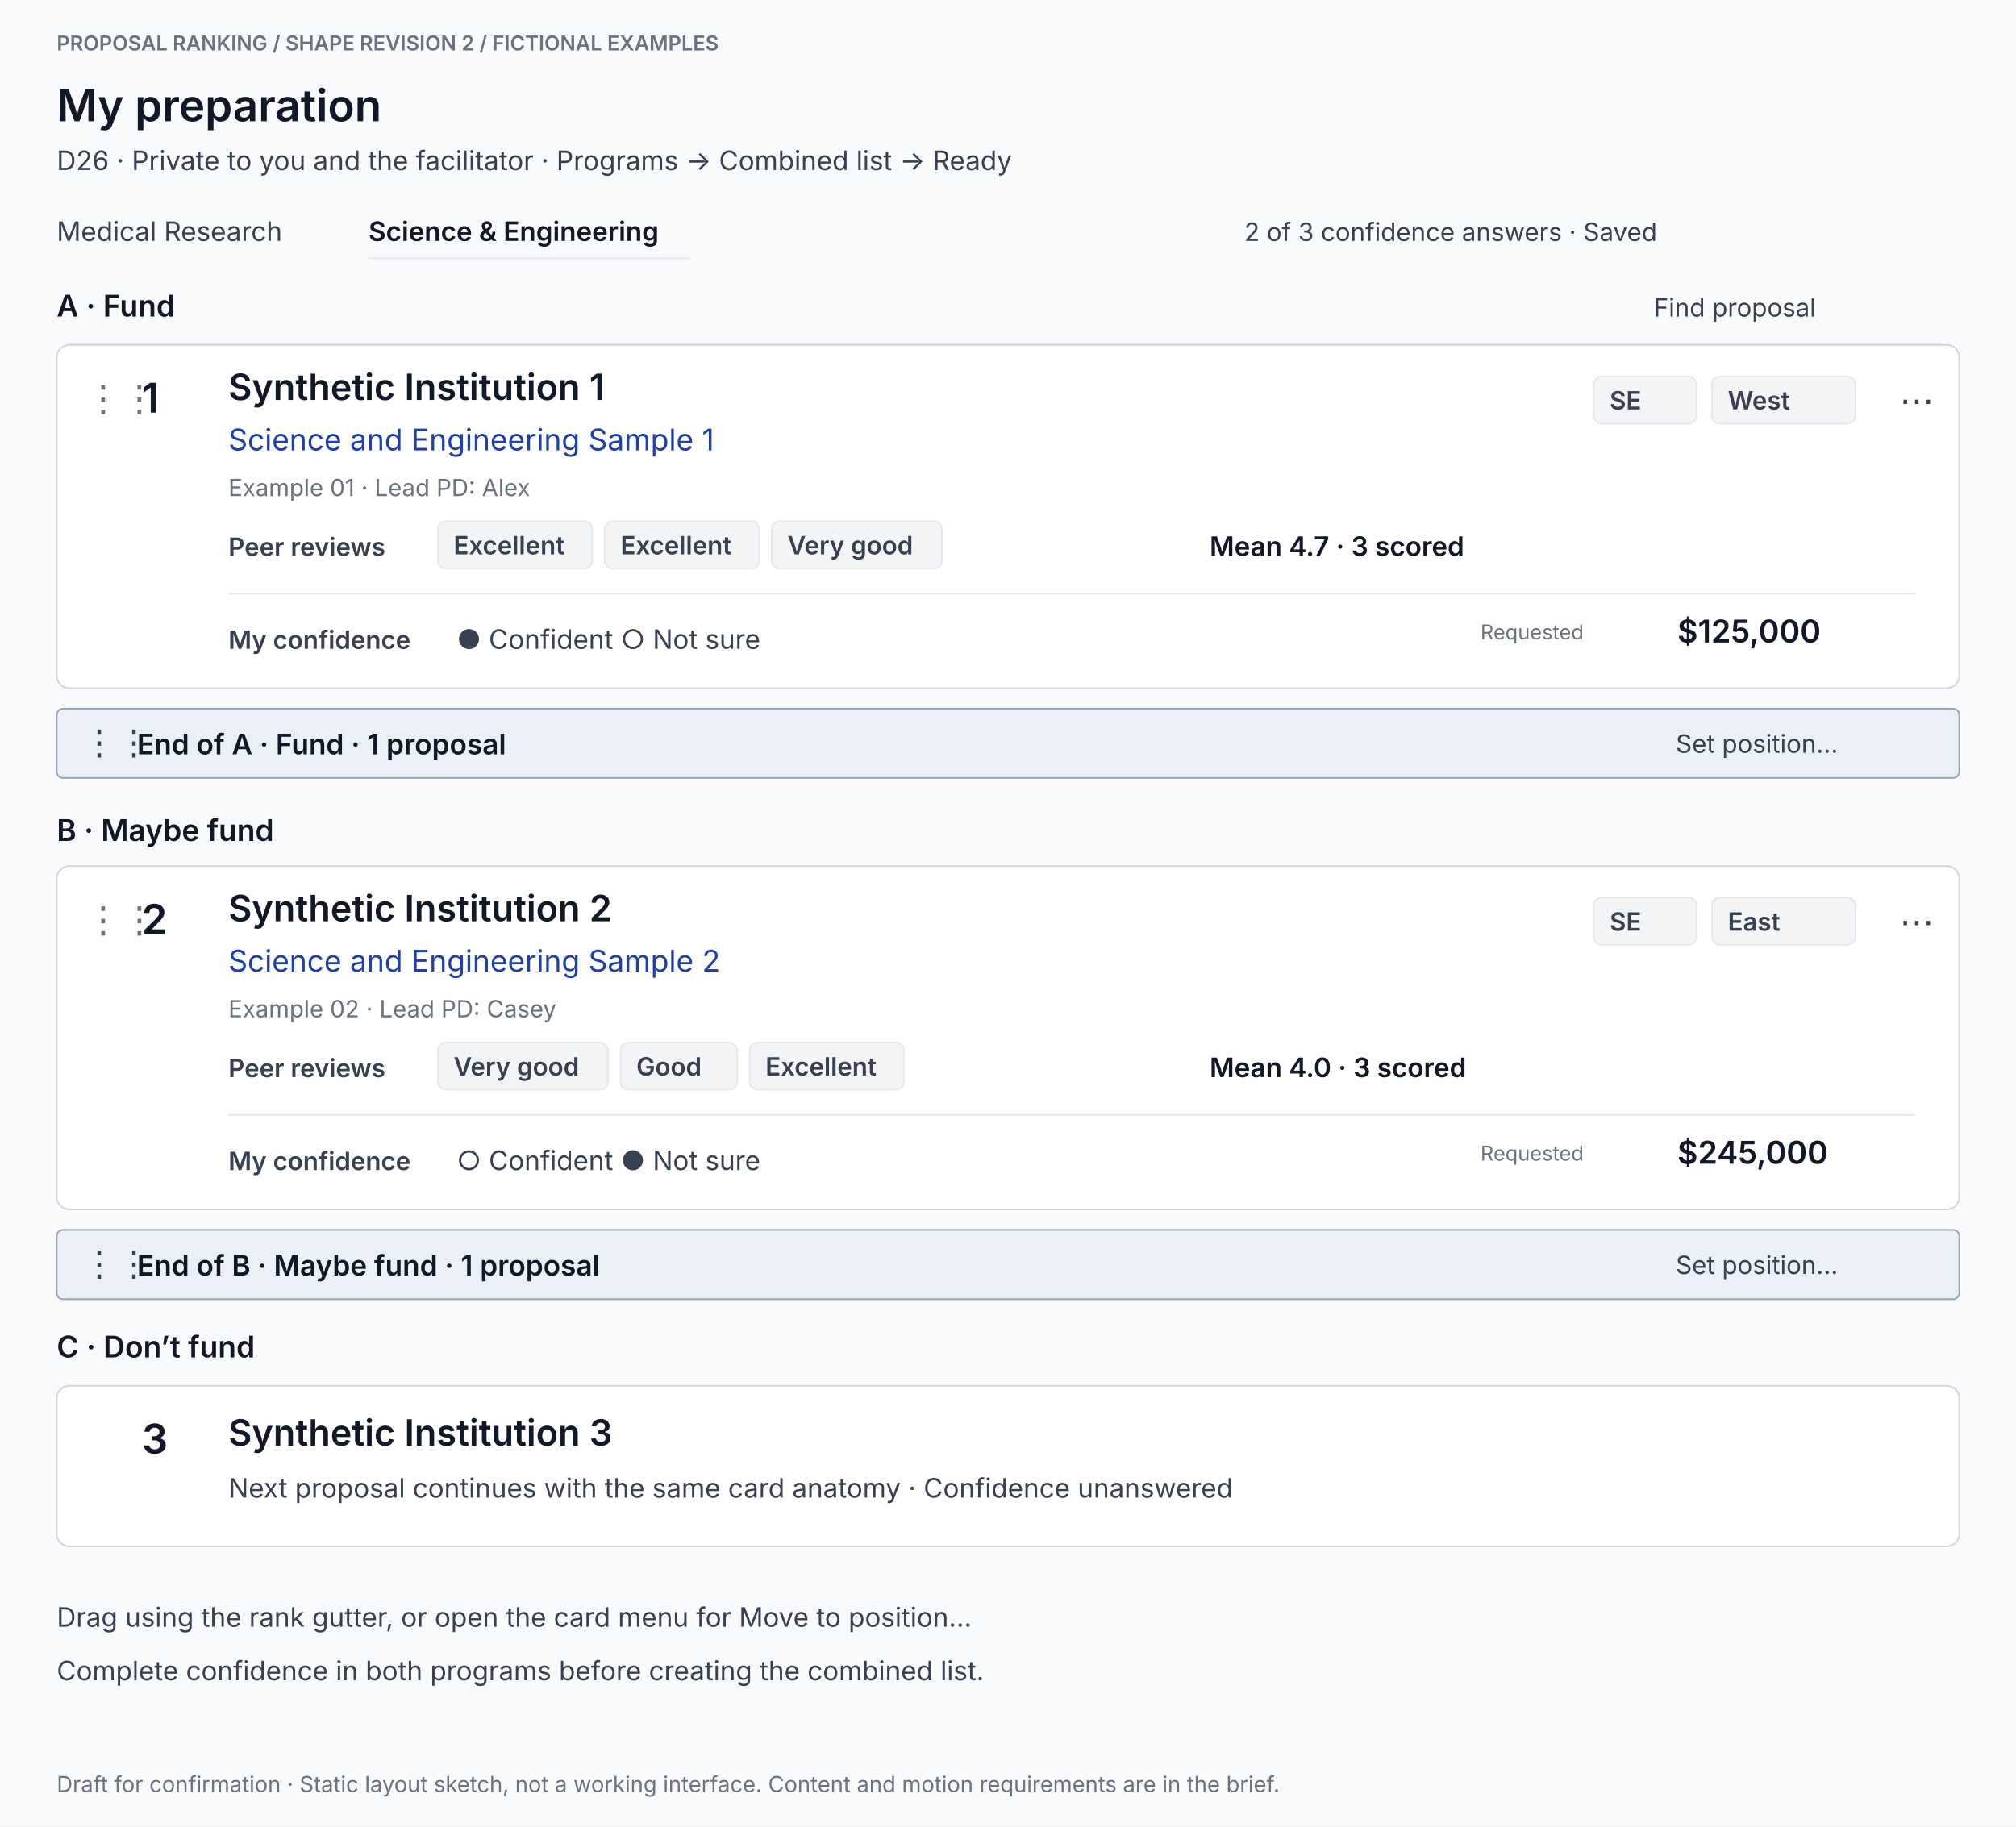
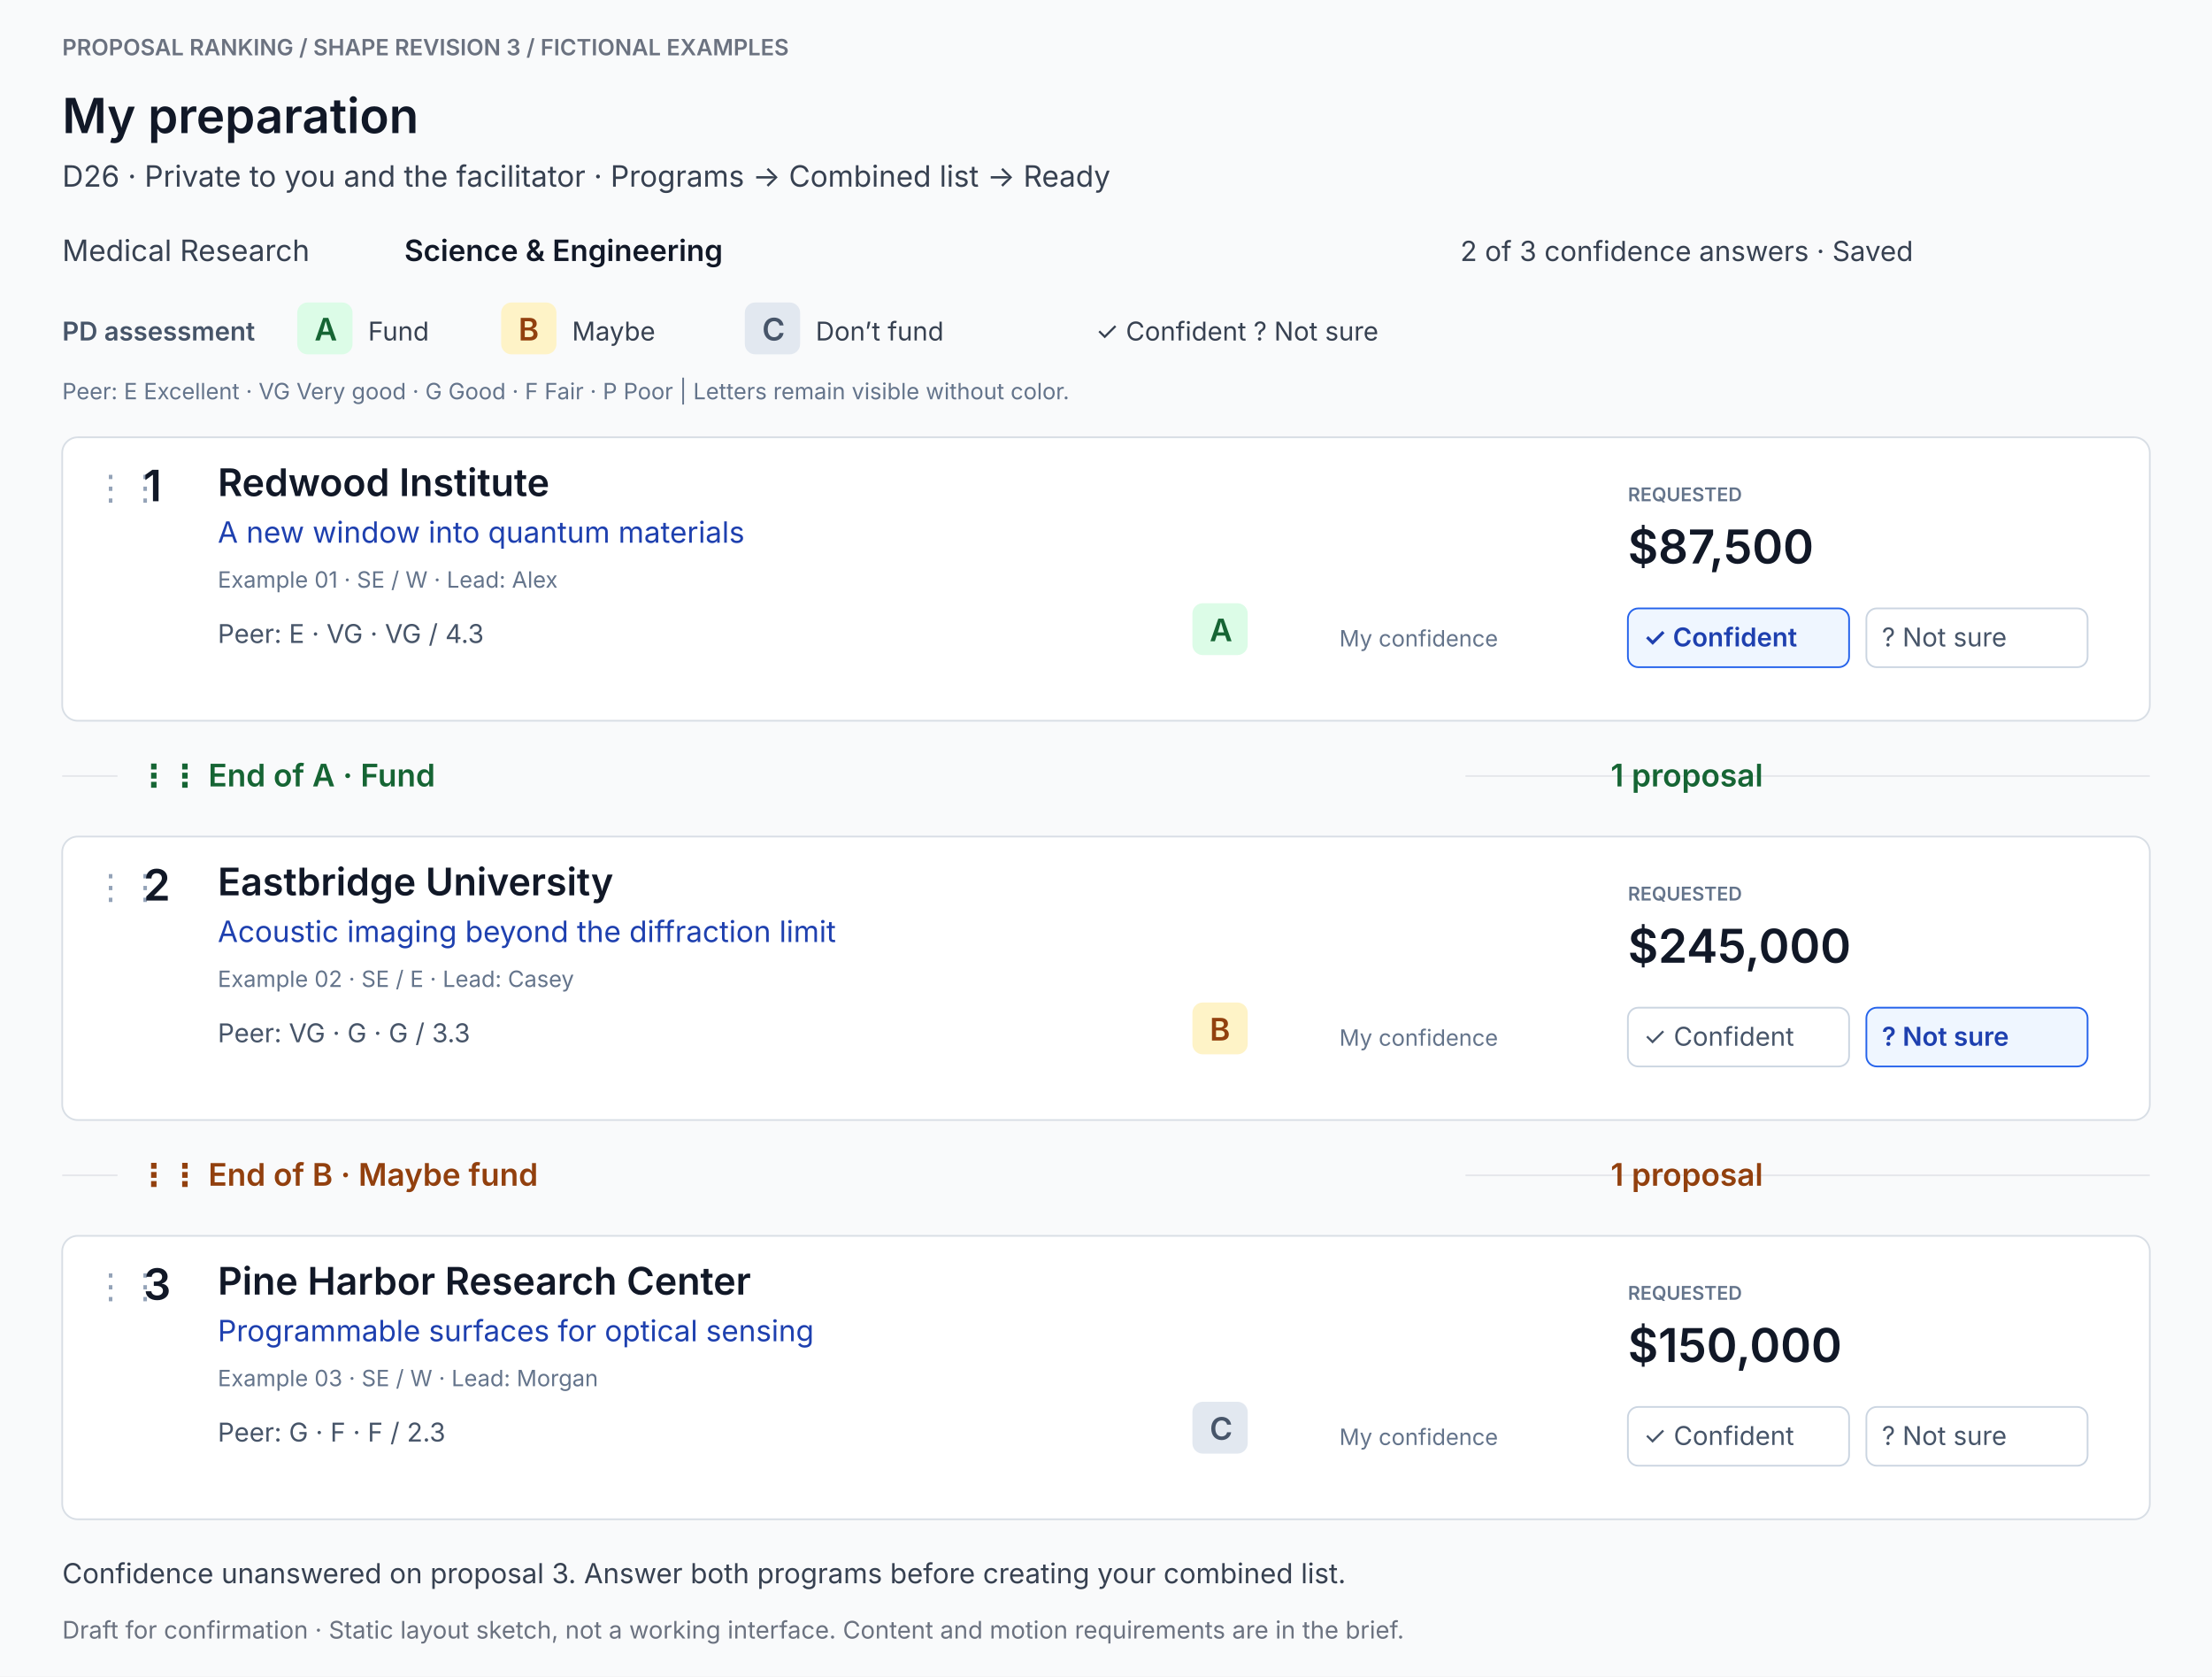
- <svg xmlns="http://www.w3.org/2000/svg" width="1280" height="1160" viewBox="0 0 1280 1160" role="img" aria-label="My preparation">
+ <svg xmlns="http://www.w3.org/2000/svg" width="1280" height="970" viewBox="0 0 1280 970" role="img" aria-label="My preparation">
  <style>text{font-family:Inter,Arial,sans-serif}</style>
-   <rect width="1280" height="1160" fill="#f9fafb" />
-   <text x="36" y="32" font-size="13" fill="#6b7280" font-weight="600">PROPOSAL RANKING / SHAPE REVISION 2 / FICTIONAL EXAMPLES</text>
+   <rect width="1280" height="970" fill="#f9fafb" />
+   <text x="36" y="32" font-size="13" fill="#6b7280" font-weight="600">PROPOSAL RANKING / SHAPE REVISION 3 / FICTIONAL EXAMPLES</text>
  <text x="36" y="77" font-size="28" fill="#111827" font-weight="600">My preparation</text>
  <text x="36" y="108" font-size="17" fill="#374151" font-weight="400">D26 · Private to you and the facilitator · Programs → Combined list → Ready</text>
-   <text x="36" y="153" font-size="17" fill="#374151" font-weight="400">Medical Research</text>
-   <text x="234" y="153" font-size="17" fill="#111827" font-weight="600">Science &amp; Engineering</text>
-   <path d="M234 164L438 164" stroke="#e5e7eb" />
-   <text x="790" y="153" font-size="16" fill="#374151" font-weight="400">2 of 3 confidence answers · Saved</text>
-   <text x="36" y="201" font-size="19" fill="#111827" font-weight="600">A · Fund</text>
-   <text x="1050" y="201" font-size="16" fill="#374151" font-weight="400">Find proposal</text>
-   <rect x="36" y="219" width="1208" height="218" rx="8" fill="#fff" stroke="#d1d5db" />
-   <text x="54" y="261" font-size="23" fill="#6b7280" font-weight="400">⋮⋮</text>
-   <text x="90" y="262" font-size="26" fill="#111827" font-weight="600">1</text>
-   <text x="145" y="254" font-size="23" fill="#111827" font-weight="600">Synthetic Institution 1</text>
-   <text x="145" y="286" font-size="19" fill="#1e40af" font-weight="400">Science and Engineering Sample 1</text>
-   <text x="145" y="315" font-size="15" fill="#6b7280" font-weight="400">Example 01 · Lead PD: Alex</text>
-   <rect x="1012" y="239" width="65" height="30" rx="5" fill="#f3f4f6" stroke="#e5e7eb" />
-   <text x="1022" y="260" font-size="16" fill="#374151" font-weight="600">SE</text>
-   <rect x="1087" y="239" width="91" height="30" rx="5" fill="#f3f4f6" stroke="#e5e7eb" />
-   <text x="1097" y="260" font-size="16" fill="#374151" font-weight="600">West</text>
-   <text x="1206" y="262" font-size="22" fill="#374151" font-weight="400">⋯</text>
-   <text x="145" y="353" font-size="16" fill="#374151" font-weight="600">Peer reviews</text>
-   <rect x="278" y="331" width="98" height="30" rx="5" fill="#f3f4f6" stroke="#e5e7eb" />
-   <text x="288" y="352" font-size="16" fill="#374151" font-weight="600">Excellent</text>
-   <rect x="384" y="331" width="98" height="30" rx="5" fill="#f3f4f6" stroke="#e5e7eb" />
-   <text x="394" y="352" font-size="16" fill="#374151" font-weight="600">Excellent</text>
-   <rect x="490" y="331" width="108" height="30" rx="5" fill="#f3f4f6" stroke="#e5e7eb" />
-   <text x="500" y="352" font-size="16" fill="#374151" font-weight="600">Very good</text>
-   <text x="768" y="353" font-size="17" fill="#111827" font-weight="600">Mean 4.7 · 3 scored</text>
-   <path d="M145 377L1216 377" stroke="#e5e7eb" />
-   <text x="145" y="412" font-size="16" fill="#374151" font-weight="600">My confidence</text>
-   <text x="290" y="412" font-size="17" fill="#374151" font-weight="400">● Confident     ○ Not sure</text>
-   <text x="940" y="406" font-size="13" fill="#6b7280" font-weight="400">Requested</text>
-   <text x="1065" y="408" font-size="20" fill="#111827" font-weight="600">$125,000</text>
-   <rect x="36" y="450" width="1208" height="44" rx="4" fill="#eaf0f5" stroke="#94a3b8" />
-   <text x="52" y="479" font-size="22" fill="#374151" font-weight="400">⋮⋮</text>
-   <text x="87" y="479" font-size="18" fill="#111827" font-weight="600">End of A · Fund · 1 proposal</text>
-   <text x="1064" y="478" font-size="16" fill="#374151" font-weight="400">Set position…</text>
-   <text x="36" y="534" font-size="19" fill="#111827" font-weight="600">B · Maybe fund</text>
-   <rect x="36" y="550" width="1208" height="218" rx="8" fill="#fff" stroke="#d1d5db" />
-   <text x="54" y="592" font-size="23" fill="#6b7280" font-weight="400">⋮⋮</text>
-   <text x="90" y="593" font-size="26" fill="#111827" font-weight="600">2</text>
-   <text x="145" y="585" font-size="23" fill="#111827" font-weight="600">Synthetic Institution 2</text>
-   <text x="145" y="617" font-size="19" fill="#1e40af" font-weight="400">Science and Engineering Sample 2</text>
-   <text x="145" y="646" font-size="15" fill="#6b7280" font-weight="400">Example 02 · Lead PD: Casey</text>
-   <rect x="1012" y="570" width="65" height="30" rx="5" fill="#f3f4f6" stroke="#e5e7eb" />
-   <text x="1022" y="591" font-size="16" fill="#374151" font-weight="600">SE</text>
-   <rect x="1087" y="570" width="91" height="30" rx="5" fill="#f3f4f6" stroke="#e5e7eb" />
-   <text x="1097" y="591" font-size="16" fill="#374151" font-weight="600">East</text>
-   <text x="1206" y="593" font-size="22" fill="#374151" font-weight="400">⋯</text>
-   <text x="145" y="684" font-size="16" fill="#374151" font-weight="600">Peer reviews</text>
-   <rect x="278" y="662" width="108" height="30" rx="5" fill="#f3f4f6" stroke="#e5e7eb" />
-   <text x="288" y="683" font-size="16" fill="#374151" font-weight="600">Very good</text>
-   <rect x="394" y="662" width="74" height="30" rx="5" fill="#f3f4f6" stroke="#e5e7eb" />
-   <text x="404" y="683" font-size="16" fill="#374151" font-weight="600">Good</text>
-   <rect x="476" y="662" width="98" height="30" rx="5" fill="#f3f4f6" stroke="#e5e7eb" />
-   <text x="486" y="683" font-size="16" fill="#374151" font-weight="600">Excellent</text>
-   <text x="768" y="684" font-size="17" fill="#111827" font-weight="600">Mean 4.0 · 3 scored</text>
-   <path d="M145 708L1216 708" stroke="#e5e7eb" />
-   <text x="145" y="743" font-size="16" fill="#374151" font-weight="600">My confidence</text>
-   <text x="290" y="743" font-size="17" fill="#374151" font-weight="400">○ Confident     ● Not sure</text>
-   <text x="940" y="737" font-size="13" fill="#6b7280" font-weight="400">Requested</text>
-   <text x="1065" y="739" font-size="20" fill="#111827" font-weight="600">$245,000</text>
-   <rect x="36" y="781" width="1208" height="44" rx="4" fill="#eaf0f5" stroke="#94a3b8" />
-   <text x="52" y="810" font-size="22" fill="#374151" font-weight="400">⋮⋮</text>
-   <text x="87" y="810" font-size="18" fill="#111827" font-weight="600">End of B · Maybe fund · 1 proposal</text>
-   <text x="1064" y="809" font-size="16" fill="#374151" font-weight="400">Set position…</text>
-   <text x="36" y="862" font-size="19" fill="#111827" font-weight="600">C · Don’t fund</text>
-   <rect x="36" y="880" width="1208" height="102" rx="8" fill="#fff" stroke="#d1d5db" />
-   <text x="90" y="923" font-size="26" fill="#111827" font-weight="600">3</text>
-   <text x="145" y="918" font-size="23" fill="#111827" font-weight="600">Synthetic Institution 3</text>
-   <text x="145" y="951" font-size="17" fill="#374151" font-weight="400">Next proposal continues with the same card anatomy · Confidence unanswered</text>
-   <text x="36" y="1033" font-size="17" fill="#374151" font-weight="400">Drag using the rank gutter, or open the card menu for Move to position…</text>
-   <text x="36" y="1067" font-size="17" fill="#374151" font-weight="400">Complete confidence in both programs before creating the combined list.</text>
-   <text x="36" y="1138" font-size="14" fill="#6b7280" font-weight="400">Draft for confirmation · Static layout sketch, not a working interface. Content and motion requirements are in the brief.</text>
+   <text x="36" y="151" font-size="17" fill="#374151" font-weight="400">Medical Research</text>
+   <text x="234" y="151" font-size="17" fill="#111827" font-weight="600">Science &amp; Engineering</text>
+   <text x="845" y="151" font-size="16" fill="#374151" font-weight="400">2 of 3 confidence answers · Saved</text>
+   <text x="36" y="197" font-size="15" fill="#475569" font-weight="600">PD assessment</text>
+   <rect x="172" y="175" width="32" height="30" rx="6" fill="#dcfce7" stroke="none" />
+   <text x="182" y="197" font-size="18" fill="#166534" font-weight="600">A</text>
+   <text x="213" y="197" font-size="15" fill="#374151" font-weight="400">Fund</text>
+   <rect x="290" y="175" width="32" height="30" rx="6" fill="#fef3c7" stroke="none" />
+   <text x="300" y="197" font-size="18" fill="#92400e" font-weight="600">B</text>
+   <text x="331" y="197" font-size="15" fill="#374151" font-weight="400">Maybe</text>
+   <rect x="431" y="175" width="32" height="30" rx="6" fill="#e2e8f0" stroke="none" />
+   <text x="441" y="197" font-size="18" fill="#475569" font-weight="600">C</text>
+   <text x="472" y="197" font-size="15" fill="#374151" font-weight="400">Don’t fund</text>
+   <text x="634" y="197" font-size="15" fill="#374151" font-weight="400">✓ Confident     ? Not sure</text>
+   <text x="36" y="231" font-size="13" fill="#64748b" font-weight="400">Peer: E Excellent · VG Very good · G Good · F Fair · P Poor   |   Letters remain visible without color.</text>
+   <rect x="36" y="253" width="1208" height="164" rx="9" fill="#fff" stroke="#d8dee5" />
+   <text x="54" y="289" font-size="20" fill="#94a3b8" font-weight="400">⋮⋮</text>
+   <text x="83" y="290" font-size="25" fill="#111827" font-weight="600">1</text>
+   <text x="126" y="287" font-size="22" fill="#111827" font-weight="600">Redwood Institute</text>
+   <text x="126" y="314" font-size="17" fill="#1e40af" font-weight="400">A new window into quantum materials</text>
+   <text x="126" y="340" font-size="13" fill="#64748b" font-weight="400">Example 01 · SE / W · Lead: Alex</text>
+   <text x="126" y="372" font-size="15" fill="#475569" font-weight="400">Peer: E · VG · VG  /  4.3</text>
+   <rect x="690" y="349" width="32" height="30" rx="6" fill="#dcfce7" stroke="none" />
+   <text x="700" y="371" font-size="18" fill="#166534" font-weight="600">A</text>
+   <text x="942" y="290" font-size="11" fill="#64748b" font-weight="600">REQUESTED</text>
+   <text x="942" y="326" font-size="27" fill="#111827" font-weight="600">$87,500</text>
+   <text x="775" y="374" font-size="13" fill="#64748b" font-weight="400">My confidence</text>
+   <rect x="942" y="352" width="128" height="34" rx="6" fill="#eff6ff" stroke="#2563eb" />
+   <text x="951" y="374" font-size="15" fill="#1e40af" font-weight="600">✓ Confident</text>
+   <rect x="1080" y="352" width="128" height="34" rx="6" fill="#fff" stroke="#cbd5e1" />
+   <text x="1089" y="374" font-size="15" fill="#475569" font-weight="400">? Not sure</text>
+   <path d="M36 449L1244 449" stroke="#e5e7eb" />
+   <rect x="68" y="429" width="780" height="40" rx="0" fill="#f9fafb" stroke="none" />
+   <text x="80" y="455" font-size="18" fill="#166534" font-weight="600">⋮⋮  End of A · Fund</text>
+   <text x="932" y="455" font-size="18" fill="#166534" font-weight="600">1 proposal</text>
+   <rect x="36" y="484" width="1208" height="164" rx="9" fill="#fff" stroke="#d8dee5" />
+   <text x="54" y="520" font-size="20" fill="#94a3b8" font-weight="400">⋮⋮</text>
+   <text x="83" y="521" font-size="25" fill="#111827" font-weight="600">2</text>
+   <text x="126" y="518" font-size="22" fill="#111827" font-weight="600">Eastbridge University</text>
+   <text x="126" y="545" font-size="17" fill="#1e40af" font-weight="400">Acoustic imaging beyond the diffraction limit</text>
+   <text x="126" y="571" font-size="13" fill="#64748b" font-weight="400">Example 02 · SE / E · Lead: Casey</text>
+   <text x="126" y="603" font-size="15" fill="#475569" font-weight="400">Peer: VG · G · G  /  3.3</text>
+   <rect x="690" y="580" width="32" height="30" rx="6" fill="#fef3c7" stroke="none" />
+   <text x="700" y="602" font-size="18" fill="#92400e" font-weight="600">B</text>
+   <text x="942" y="521" font-size="11" fill="#64748b" font-weight="600">REQUESTED</text>
+   <text x="942" y="557" font-size="27" fill="#111827" font-weight="600">$245,000</text>
+   <text x="775" y="605" font-size="13" fill="#64748b" font-weight="400">My confidence</text>
+   <rect x="942" y="583" width="128" height="34" rx="6" fill="#fff" stroke="#cbd5e1" />
+   <text x="951" y="605" font-size="15" fill="#475569" font-weight="400">✓ Confident</text>
+   <rect x="1080" y="583" width="128" height="34" rx="6" fill="#eff6ff" stroke="#2563eb" />
+   <text x="1089" y="605" font-size="15" fill="#1e40af" font-weight="600">? Not sure</text>
+   <path d="M36 680L1244 680" stroke="#e5e7eb" />
+   <rect x="68" y="660" width="780" height="40" rx="0" fill="#f9fafb" stroke="none" />
+   <text x="80" y="686" font-size="18" fill="#92400e" font-weight="600">⋮⋮  End of B · Maybe fund</text>
+   <text x="932" y="686" font-size="18" fill="#92400e" font-weight="600">1 proposal</text>
+   <rect x="36" y="715" width="1208" height="164" rx="9" fill="#fff" stroke="#d8dee5" />
+   <text x="54" y="751" font-size="20" fill="#94a3b8" font-weight="400">⋮⋮</text>
+   <text x="83" y="752" font-size="25" fill="#111827" font-weight="600">3</text>
+   <text x="126" y="749" font-size="22" fill="#111827" font-weight="600">Pine Harbor Research Center</text>
+   <text x="126" y="776" font-size="17" fill="#1e40af" font-weight="400">Programmable surfaces for optical sensing</text>
+   <text x="126" y="802" font-size="13" fill="#64748b" font-weight="400">Example 03 · SE / W · Lead: Morgan</text>
+   <text x="126" y="834" font-size="15" fill="#475569" font-weight="400">Peer: G · F · F  /  2.3</text>
+   <rect x="690" y="811" width="32" height="30" rx="6" fill="#e2e8f0" stroke="none" />
+   <text x="700" y="833" font-size="18" fill="#475569" font-weight="600">C</text>
+   <text x="942" y="752" font-size="11" fill="#64748b" font-weight="600">REQUESTED</text>
+   <text x="942" y="788" font-size="27" fill="#111827" font-weight="600">$150,000</text>
+   <text x="775" y="836" font-size="13" fill="#64748b" font-weight="400">My confidence</text>
+   <rect x="942" y="814" width="128" height="34" rx="6" fill="#fff" stroke="#cbd5e1" />
+   <text x="951" y="836" font-size="15" fill="#475569" font-weight="400">✓ Confident</text>
+   <rect x="1080" y="814" width="128" height="34" rx="6" fill="#fff" stroke="#cbd5e1" />
+   <text x="1089" y="836" font-size="15" fill="#475569" font-weight="400">? Not sure</text>
+   <text x="36" y="916" font-size="16" fill="#374151" font-weight="400">Confidence unanswered on proposal 3. Answer both programs before creating your combined list.</text>
+   <text x="36" y="948" font-size="14" fill="#6b7280" font-weight="400">Draft for confirmation · Static layout sketch, not a working interface. Content and motion requirements are in the brief.</text>
</svg>
